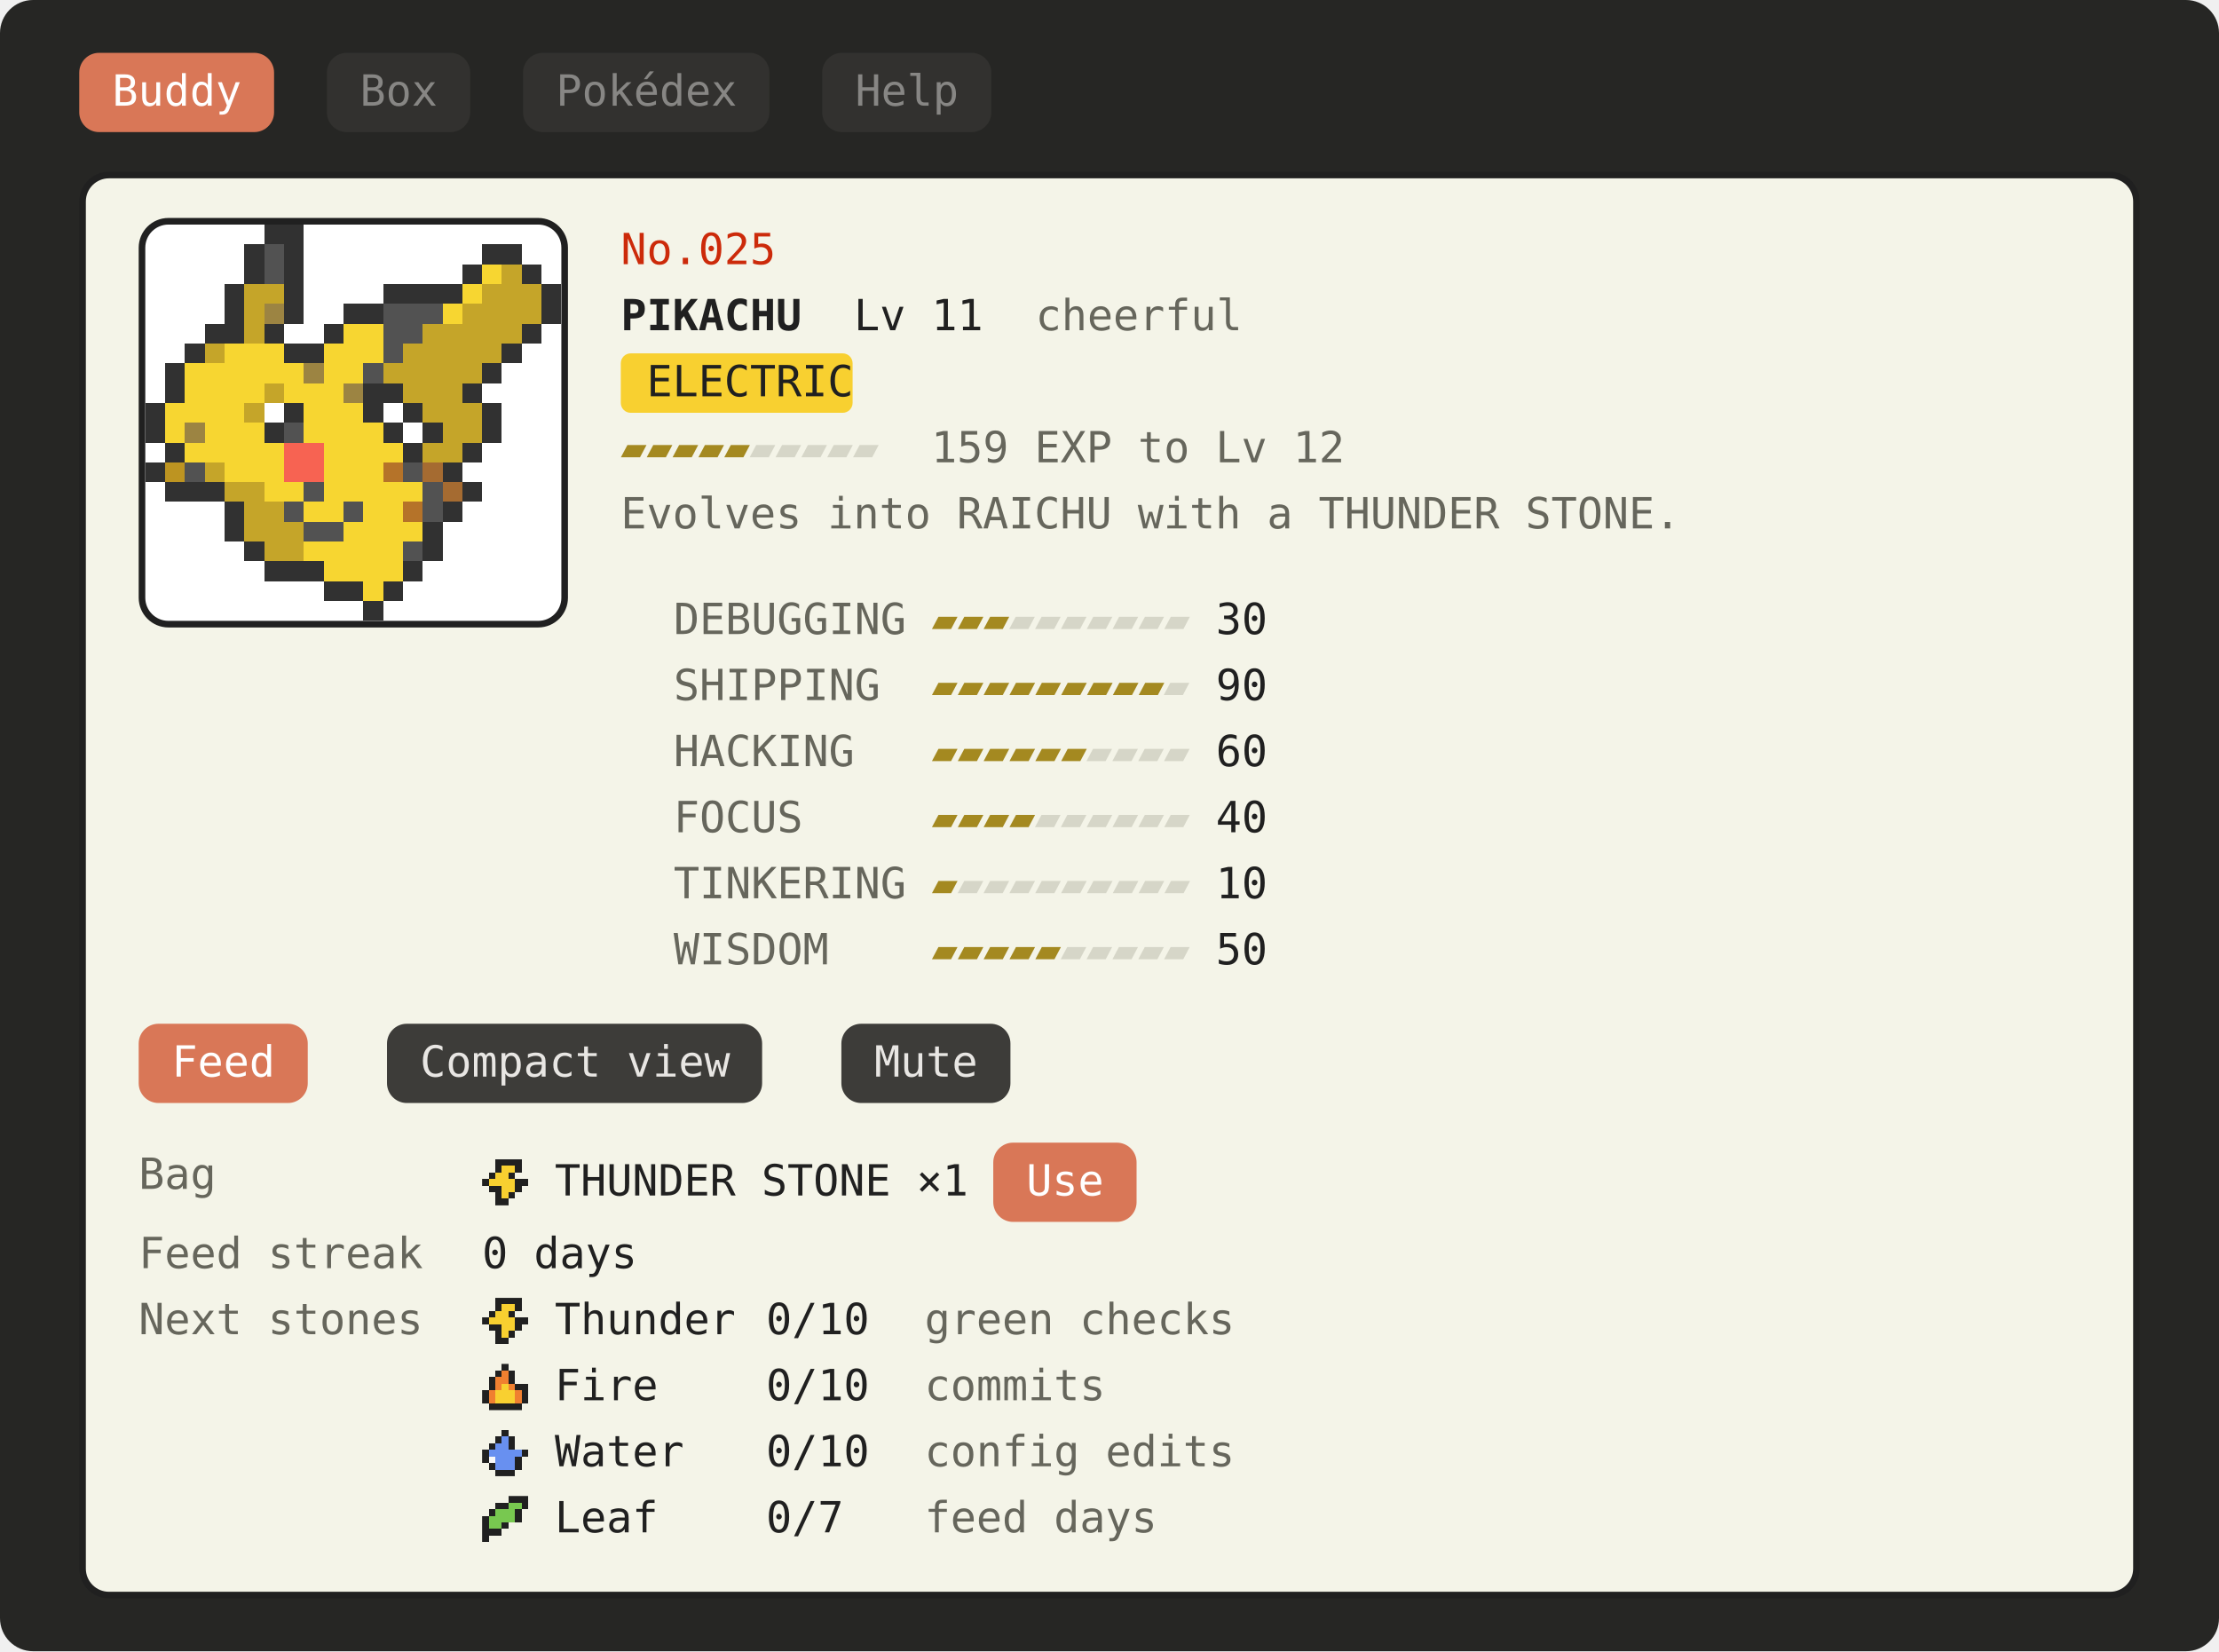
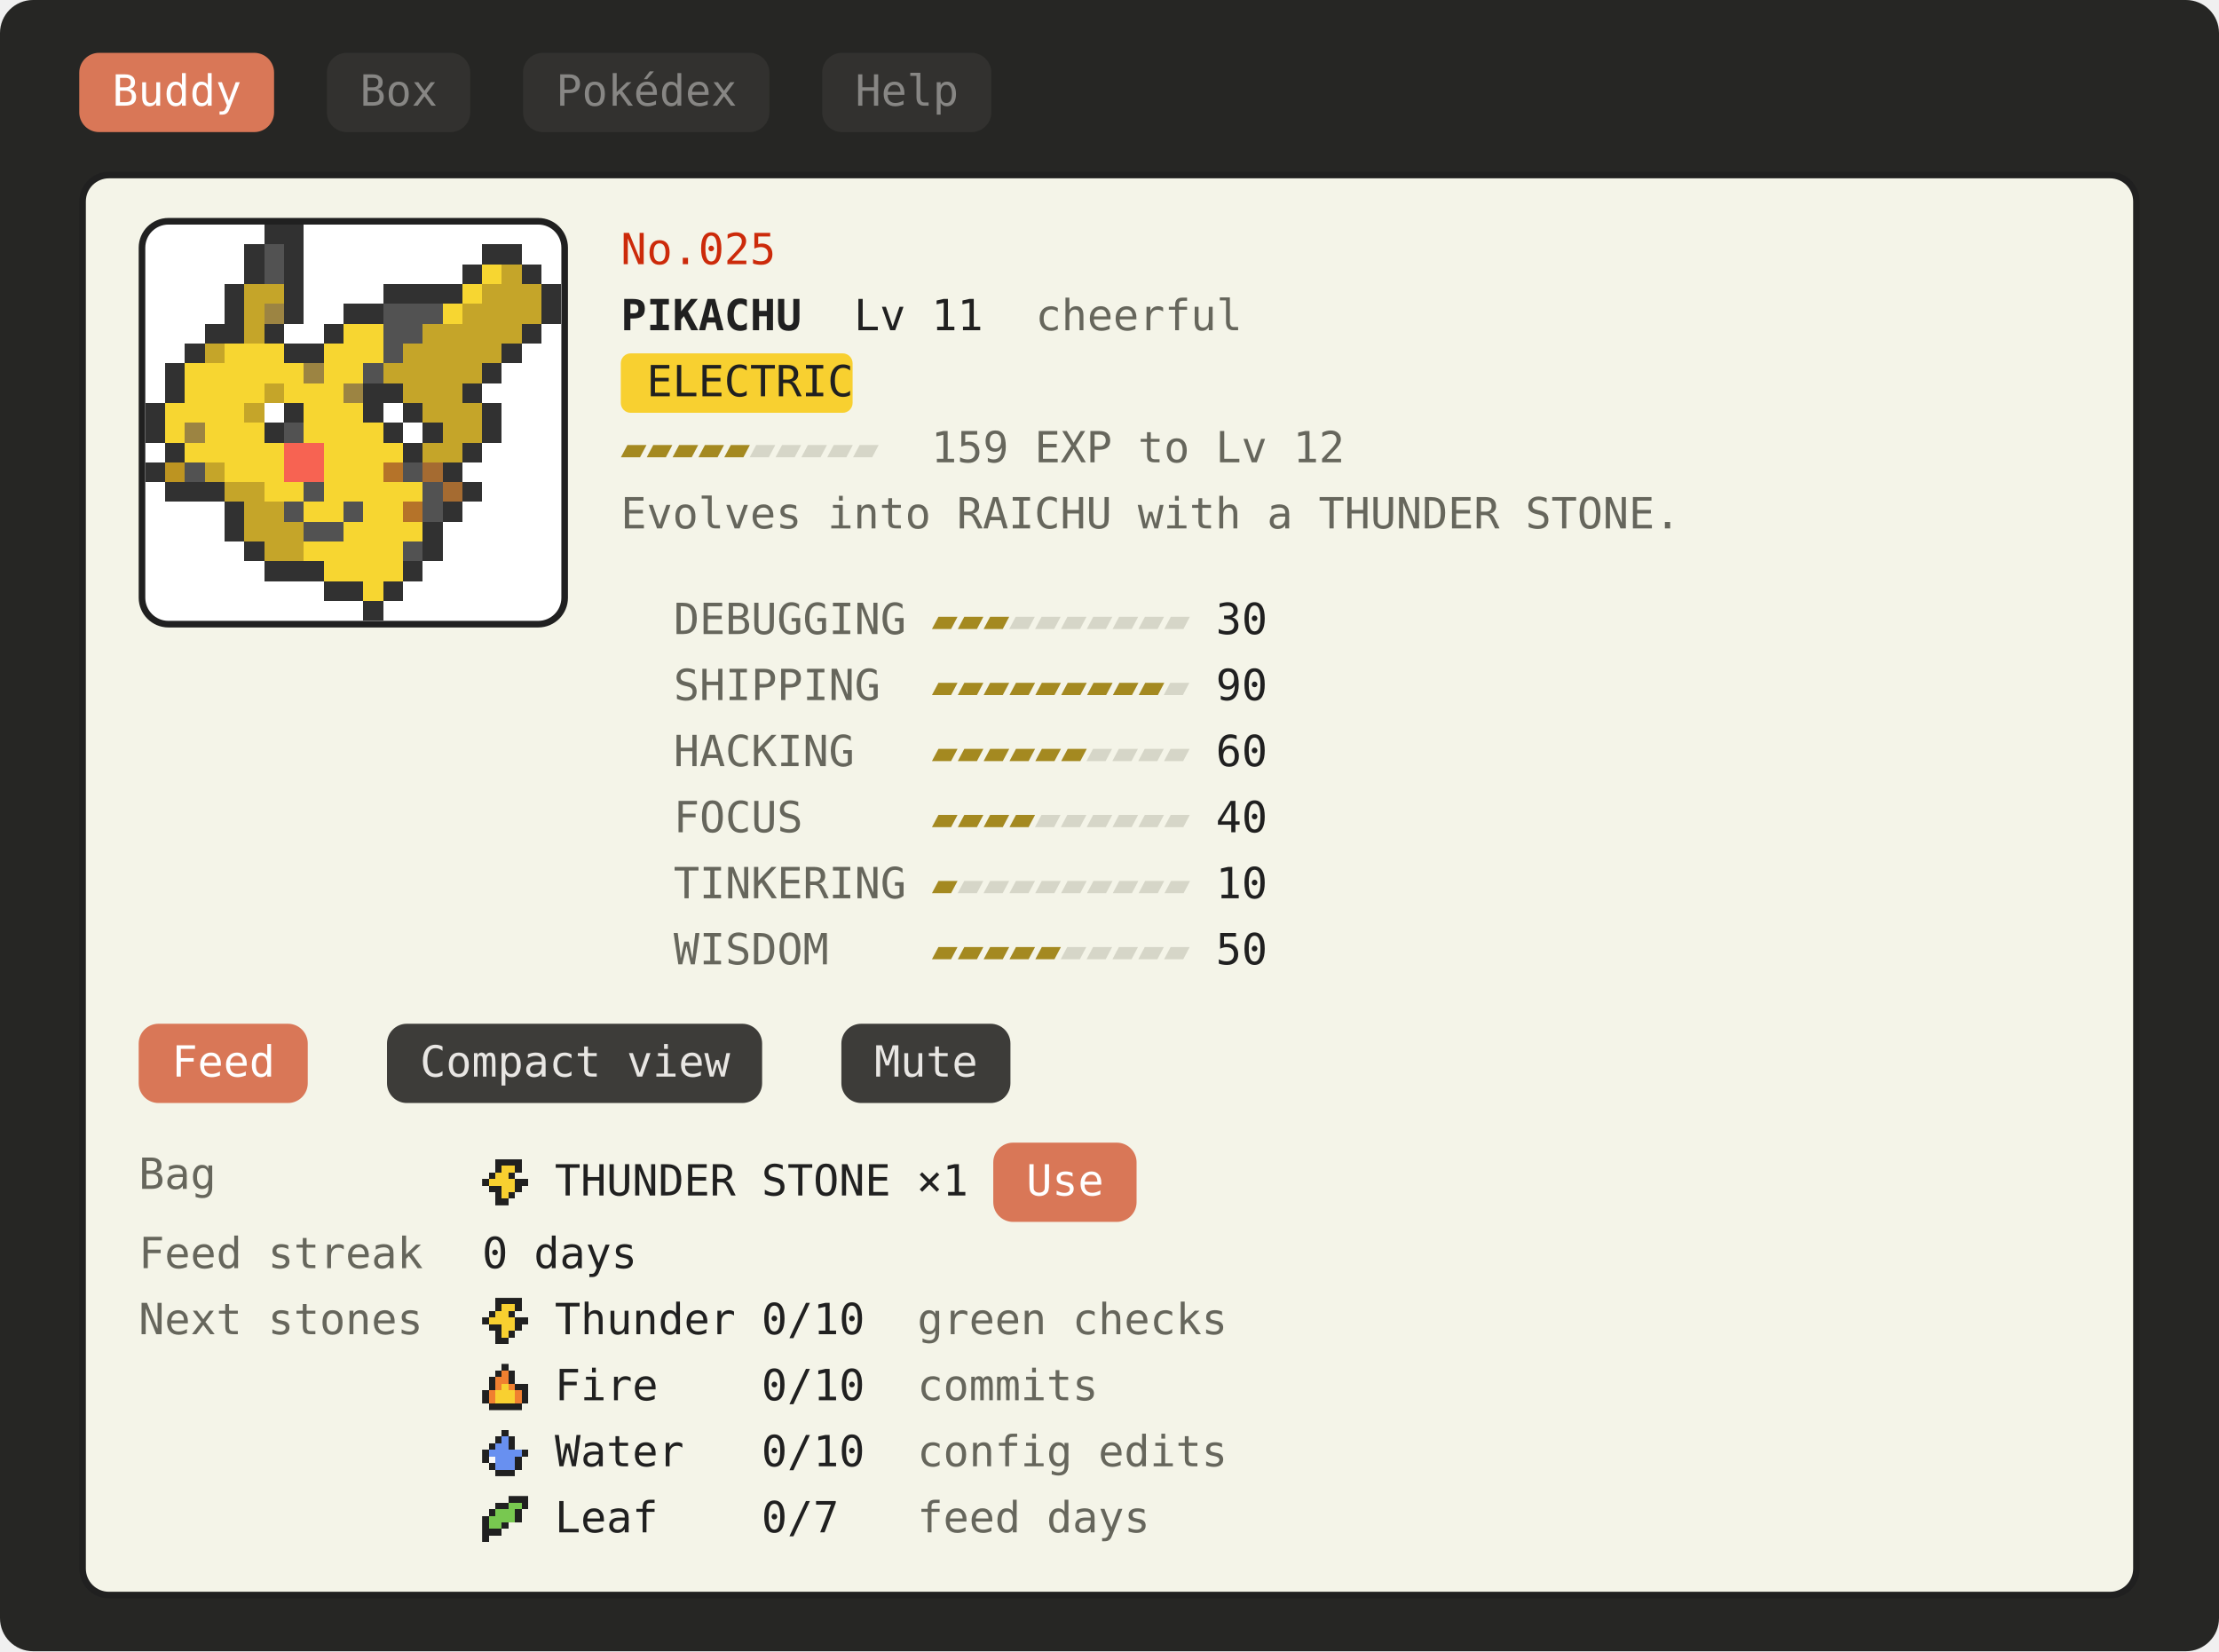
<svg xmlns="http://www.w3.org/2000/svg" width="672" height="500" viewBox="0 0 672 500">
  <rect width="672" height="500" rx="10" fill="#262624" />
  <g font-family="'SF Mono', Menlo, Consolas, monospace" font-size="13" fill="#e8e6e3">
    <g>
      <rect x="24" y="16" width="59" height="24" rx="6" fill="#d97757" />
      <text x="34" y="32" fill="#ffffff">Buddy</text>
    </g>
    <g opacity="0.5">
      <rect x="99" y="16" width="43.4" height="24" rx="6" fill="#3d3c39" />
      <text x="109" y="32" fill="#e8e6e3">Box</text>
    </g>
    <g opacity="0.5">
      <rect x="158.4" y="16" width="74.6" height="24" rx="6" fill="#3d3c39" />
      <text x="168.4" y="32" fill="#e8e6e3">Pokédex</text>
    </g>
    <g opacity="0.5">
      <rect x="249" y="16" width="51.2" height="24" rx="6" fill="#3d3c39" />
      <text x="259" y="32" fill="#e8e6e3">Help</text>
    </g>
    <rect x="25" y="53" width="622" height="430" rx="8" fill="#f4f4e8" stroke="#202020" stroke-width="2" />
    <rect x="43" y="67" width="128" height="122" rx="8" fill="#ffffff" stroke="#202020" stroke-width="2" />
    <svg x="44" y="68" width="126" height="120" viewBox="0 0 21 20" shape-rendering="crispEdges">
      <rect x="6" y="0" width="2" height="1" fill="#313131" />
      <rect x="5" y="1" width="1" height="1" fill="#313131" />
      <rect x="6" y="1" width="1" height="1" fill="#525252" />
      <rect x="7" y="1" width="1" height="1" fill="#313131" />
      <rect x="17" y="1" width="2" height="1" fill="#313131" />
      <rect x="5" y="2" width="1" height="1" fill="#313131" />
      <rect x="6" y="2" width="1" height="1" fill="#525252" />
      <rect x="7" y="2" width="1" height="1" fill="#313131" />
      <rect x="16" y="2" width="1" height="1" fill="#313131" />
      <rect x="17" y="2" width="1" height="1" fill="#f7d631" />
      <rect x="18" y="2" width="1" height="1" fill="#c5a529" />
      <rect x="19" y="2" width="1" height="1" fill="#313131" />
      <rect x="4" y="3" width="1" height="1" fill="#313131" />
      <rect x="5" y="3" width="2" height="1" fill="#c5a529" />
      <rect x="7" y="3" width="1" height="1" fill="#313131" />
      <rect x="12" y="3" width="4" height="1" fill="#313131" />
      <rect x="16" y="3" width="1" height="1" fill="#f7d631" />
      <rect x="17" y="3" width="3" height="1" fill="#c5a529" />
      <rect x="20" y="3" width="1" height="1" fill="#313131" />
      <rect x="4" y="4" width="1" height="1" fill="#313131" />
      <rect x="5" y="4" width="1" height="1" fill="#c5a529" />
      <rect x="6" y="4" width="1" height="1" fill="#9c8442" />
      <rect x="7" y="4" width="1" height="1" fill="#313131" />
      <rect x="10" y="4" width="2" height="1" fill="#313131" />
      <rect x="12" y="4" width="3" height="1" fill="#525252" />
      <rect x="15" y="4" width="1" height="1" fill="#f7d631" />
      <rect x="16" y="4" width="4" height="1" fill="#c5a529" />
      <rect x="20" y="4" width="1" height="1" fill="#313131" />
      <rect x="3" y="5" width="2" height="1" fill="#313131" />
      <rect x="5" y="5" width="1" height="1" fill="#c5a529" />
      <rect x="6" y="5" width="1" height="1" fill="#313131" />
      <rect x="9" y="5" width="1" height="1" fill="#313131" />
      <rect x="10" y="5" width="2" height="1" fill="#f7d631" />
      <rect x="12" y="5" width="2" height="1" fill="#525252" />
      <rect x="14" y="5" width="5" height="1" fill="#c5a529" />
      <rect x="19" y="5" width="1" height="1" fill="#313131" />
      <rect x="2" y="6" width="1" height="1" fill="#313131" />
      <rect x="3" y="6" width="1" height="1" fill="#c5a529" />
      <rect x="4" y="6" width="3" height="1" fill="#f7d631" />
      <rect x="7" y="6" width="2" height="1" fill="#313131" />
      <rect x="9" y="6" width="3" height="1" fill="#f7d631" />
      <rect x="12" y="6" width="1" height="1" fill="#525252" />
      <rect x="13" y="6" width="5" height="1" fill="#c5a529" />
      <rect x="18" y="6" width="1" height="1" fill="#313131" />
      <rect x="1" y="7" width="1" height="1" fill="#313131" />
      <rect x="2" y="7" width="6" height="1" fill="#f7d631" />
      <rect x="8" y="7" width="1" height="1" fill="#9c8442" />
      <rect x="9" y="7" width="2" height="1" fill="#f7d631" />
      <rect x="11" y="7" width="1" height="1" fill="#525252" />
      <rect x="12" y="7" width="5" height="1" fill="#c5a529" />
      <rect x="17" y="7" width="1" height="1" fill="#313131" />
      <rect x="1" y="8" width="1" height="1" fill="#313131" />
      <rect x="2" y="8" width="4" height="1" fill="#f7d631" />
      <rect x="6" y="8" width="1" height="1" fill="#c5a529" />
      <rect x="7" y="8" width="3" height="1" fill="#f7d631" />
      <rect x="10" y="8" width="1" height="1" fill="#9c8442" />
      <rect x="11" y="8" width="2" height="1" fill="#313131" />
      <rect x="13" y="8" width="3" height="1" fill="#c5a529" />
      <rect x="16" y="8" width="1" height="1" fill="#313131" />
      <rect x="0" y="9" width="1" height="1" fill="#313131" />
      <rect x="1" y="9" width="4" height="1" fill="#f7d631" />
      <rect x="5" y="9" width="1" height="1" fill="#c5a529" />
      <rect x="6" y="9" width="1" height="1" fill="#ffffff" />
      <rect x="7" y="9" width="1" height="1" fill="#313131" />
      <rect x="8" y="9" width="3" height="1" fill="#f7d631" />
      <rect x="11" y="9" width="1" height="1" fill="#313131" />
      <rect x="13" y="9" width="1" height="1" fill="#313131" />
      <rect x="14" y="9" width="3" height="1" fill="#c5a529" />
      <rect x="17" y="9" width="1" height="1" fill="#313131" />
      <rect x="0" y="10" width="1" height="1" fill="#313131" />
      <rect x="1" y="10" width="1" height="1" fill="#f7d631" />
      <rect x="2" y="10" width="1" height="1" fill="#9c8442" />
      <rect x="3" y="10" width="3" height="1" fill="#f7d631" />
      <rect x="6" y="10" width="1" height="1" fill="#313131" />
      <rect x="7" y="10" width="1" height="1" fill="#525252" />
      <rect x="8" y="10" width="4" height="1" fill="#f7d631" />
      <rect x="12" y="10" width="1" height="1" fill="#313131" />
      <rect x="14" y="10" width="1" height="1" fill="#313131" />
      <rect x="15" y="10" width="2" height="1" fill="#c5a529" />
      <rect x="17" y="10" width="1" height="1" fill="#313131" />
      <rect x="1" y="11" width="1" height="1" fill="#313131" />
      <rect x="2" y="11" width="5" height="1" fill="#f7d631" />
      <rect x="7" y="11" width="2" height="1" fill="#f76352" />
      <rect x="9" y="11" width="4" height="1" fill="#f7d631" />
      <rect x="13" y="11" width="1" height="1" fill="#313131" />
      <rect x="14" y="11" width="2" height="1" fill="#c5a529" />
      <rect x="16" y="11" width="1" height="1" fill="#313131" />
      <rect x="0" y="12" width="1" height="1" fill="#313131" />
      <rect x="1" y="12" width="1" height="1" fill="#bd9421" />
      <rect x="2" y="12" width="1" height="1" fill="#525252" />
      <rect x="3" y="12" width="1" height="1" fill="#c5a529" />
      <rect x="4" y="12" width="3" height="1" fill="#f7d631" />
      <rect x="7" y="12" width="2" height="1" fill="#f76352" />
      <rect x="9" y="12" width="3" height="1" fill="#f7d631" />
      <rect x="12" y="12" width="1" height="1" fill="#b57329" />
      <rect x="13" y="12" width="1" height="1" fill="#525252" />
      <rect x="14" y="12" width="1" height="1" fill="#a56b31" />
      <rect x="15" y="12" width="1" height="1" fill="#313131" />
      <rect x="1" y="13" width="3" height="1" fill="#313131" />
      <rect x="4" y="13" width="2" height="1" fill="#c5a529" />
      <rect x="6" y="13" width="2" height="1" fill="#f7d631" />
      <rect x="8" y="13" width="1" height="1" fill="#525252" />
      <rect x="9" y="13" width="5" height="1" fill="#f7d631" />
      <rect x="14" y="13" width="1" height="1" fill="#525252" />
      <rect x="15" y="13" width="1" height="1" fill="#a56b31" />
      <rect x="16" y="13" width="1" height="1" fill="#313131" />
      <rect x="4" y="14" width="1" height="1" fill="#313131" />
      <rect x="5" y="14" width="2" height="1" fill="#c5a529" />
      <rect x="7" y="14" width="1" height="1" fill="#525252" />
      <rect x="8" y="14" width="2" height="1" fill="#f7d631" />
      <rect x="10" y="14" width="1" height="1" fill="#525252" />
      <rect x="11" y="14" width="2" height="1" fill="#f7d631" />
      <rect x="13" y="14" width="1" height="1" fill="#b57329" />
      <rect x="14" y="14" width="1" height="1" fill="#525252" />
      <rect x="15" y="14" width="1" height="1" fill="#313131" />
      <rect x="4" y="15" width="1" height="1" fill="#313131" />
      <rect x="5" y="15" width="3" height="1" fill="#c5a529" />
      <rect x="8" y="15" width="2" height="1" fill="#525252" />
      <rect x="10" y="15" width="4" height="1" fill="#f7d631" />
      <rect x="14" y="15" width="1" height="1" fill="#313131" />
      <rect x="5" y="16" width="1" height="1" fill="#313131" />
      <rect x="6" y="16" width="2" height="1" fill="#c5a529" />
      <rect x="8" y="16" width="5" height="1" fill="#f7d631" />
      <rect x="13" y="16" width="1" height="1" fill="#525252" />
      <rect x="14" y="16" width="1" height="1" fill="#313131" />
      <rect x="6" y="17" width="3" height="1" fill="#313131" />
      <rect x="9" y="17" width="4" height="1" fill="#f7d631" />
      <rect x="13" y="17" width="1" height="1" fill="#313131" />
      <rect x="9" y="18" width="2" height="1" fill="#313131" />
      <rect x="11" y="18" width="1" height="1" fill="#f7d631" />
      <rect x="12" y="18" width="1" height="1" fill="#313131" />
      <rect x="11" y="19" width="1" height="1" fill="#313131" />
    </svg>
    <text x="188" y="80" xml:space="preserve" fill="#cc2a0a">No.025</text>
    <text x="188" y="100" xml:space="preserve" fill="#202020" font-weight="700">PIKACHU</text>
    <text x="258.6" y="100" xml:space="preserve" fill="#202020">Lv 11</text>
    <text x="313.6" y="100" xml:space="preserve" fill="#66665c">cheerful</text>
    <rect x="188" y="107" width="70.2" height="18" rx="3" fill="#f8d030" />
    <text x="188" y="120" xml:space="preserve" fill="#202020"> ELECTRIC</text>
    <text x="188" y="140" xml:space="preserve" fill="#a48920">▰▰▰▰▰</text>
    <text x="227" y="140" xml:space="preserve" fill="#d6d6c8">▰▰▰▰▰</text>
    <text x="282" y="140" xml:space="preserve" fill="#66665c">159 EXP to Lv 12</text>
    <text x="188" y="160" xml:space="preserve" fill="#66665c">Evolves into RAICHU with a THUNDER STONE.</text>
    <text x="204" y="192" xml:space="preserve" fill="#66665c">DEBUGGING</text>
    <text x="204" y="212" xml:space="preserve" fill="#66665c">SHIPPING</text>
    <text x="204" y="232" xml:space="preserve" fill="#66665c">HACKING</text>
    <text x="204" y="252" xml:space="preserve" fill="#66665c">FOCUS</text>
    <text x="204" y="272" xml:space="preserve" fill="#66665c">TINKERING</text>
    <text x="204" y="292" xml:space="preserve" fill="#66665c">WISDOM</text>
    <text x="282.2" y="192" xml:space="preserve" fill="#a48920">▰▰▰</text>
    <text x="305.6" y="192" xml:space="preserve" fill="#d6d6c8">▰▰▰▰▰▰▰</text>
    <text x="282.2" y="212" xml:space="preserve" fill="#a48920">▰▰▰▰▰▰▰▰▰</text>
    <text x="352.4" y="212" xml:space="preserve" fill="#d6d6c8">▰</text>
    <text x="282.2" y="232" xml:space="preserve" fill="#a48920">▰▰▰▰▰▰</text>
    <text x="329" y="232" xml:space="preserve" fill="#d6d6c8">▰▰▰▰</text>
    <text x="282.2" y="252" xml:space="preserve" fill="#a48920">▰▰▰▰</text>
    <text x="313.4" y="252" xml:space="preserve" fill="#d6d6c8">▰▰▰▰▰▰</text>
    <text x="282.2" y="272" xml:space="preserve" fill="#a48920">▰</text>
    <text x="290" y="272" xml:space="preserve" fill="#d6d6c8">▰▰▰▰▰▰▰▰▰</text>
    <text x="282.2" y="292" xml:space="preserve" fill="#a48920">▰▰▰▰▰</text>
    <text x="321.2" y="292" xml:space="preserve" fill="#d6d6c8">▰▰▰▰▰</text>
    <text x="368.2" y="192" xml:space="preserve" fill="#202020">30</text>
    <text x="368.2" y="212" xml:space="preserve" fill="#202020">90</text>
    <text x="368.2" y="232" xml:space="preserve" fill="#202020">60</text>
    <text x="368.2" y="252" xml:space="preserve" fill="#202020">40</text>
    <text x="368.2" y="272" xml:space="preserve" fill="#202020">10</text>
    <text x="368.2" y="292" xml:space="preserve" fill="#202020">50</text>
    <g>
      <rect x="42" y="310" width="51.2" height="24" rx="6" fill="#d97757" />
      <text x="52" y="326" fill="#ffffff">Feed</text>
    </g>
    <g>
      <rect x="117.2" y="310" width="113.6" height="24" rx="6" fill="#3d3c39" />
      <text x="127.2" y="326" fill="#e8e6e3">Compact view</text>
    </g>
    <g>
      <rect x="254.8" y="310" width="51.2" height="24" rx="6" fill="#3d3c39" />
      <text x="264.8" y="326" fill="#e8e6e3">Mute</text>
    </g>
    <text x="42" y="360" xml:space="preserve" fill="#66665c">Bag</text>
    <svg x="146" y="351" width="14" height="14" viewBox="0 0 7 7" shape-rendering="crispEdges">
      <rect x="2" y="0" width="4" height="1" fill="#202020" />
      <rect x="2" y="1" width="1" height="1" fill="#202020" />
      <rect x="3" y="1" width="2" height="1" fill="#f8d030" />
      <rect x="5" y="1" width="1" height="1" fill="#202020" />
      <rect x="1" y="2" width="1" height="1" fill="#202020" />
      <rect x="2" y="2" width="2" height="1" fill="#f8d030" />
      <rect x="4" y="2" width="1" height="1" fill="#202020" />
      <rect x="0" y="3" width="1" height="1" fill="#202020" />
      <rect x="1" y="3" width="4" height="1" fill="#f8d030" />
      <rect x="5" y="3" width="2" height="1" fill="#202020" />
      <rect x="1" y="4" width="2" height="1" fill="#202020" />
      <rect x="3" y="4" width="2" height="1" fill="#f8d030" />
      <rect x="5" y="4" width="1" height="1" fill="#202020" />
      <rect x="2" y="5" width="1" height="1" fill="#202020" />
      <rect x="3" y="5" width="1" height="1" fill="#f8d030" />
      <rect x="4" y="5" width="1" height="1" fill="#202020" />
      <rect x="2" y="6" width="2" height="1" fill="#202020" />
    </svg>
    <text x="168" y="362" xml:space="preserve" fill="#202020">THUNDER STONE ×1</text>
    <g>
      <rect x="300.8" y="346" width="43.4" height="24" rx="6" fill="#d97757" />
      <text x="310.8" y="362" fill="#ffffff">Use</text>
    </g>
    <text x="42" y="384" xml:space="preserve" fill="#66665c">Feed streak</text>
    <text x="146" y="384" xml:space="preserve" fill="#202020">0 days</text>
    <text x="42" y="404" xml:space="preserve" fill="#66665c">Next stones</text>
    <svg x="146" y="393" width="14" height="14" viewBox="0 0 7 7" shape-rendering="crispEdges">
      <rect x="2" y="0" width="4" height="1" fill="#202020" />
      <rect x="2" y="1" width="1" height="1" fill="#202020" />
      <rect x="3" y="1" width="2" height="1" fill="#f8d030" />
      <rect x="5" y="1" width="1" height="1" fill="#202020" />
      <rect x="1" y="2" width="1" height="1" fill="#202020" />
      <rect x="2" y="2" width="2" height="1" fill="#f8d030" />
      <rect x="4" y="2" width="1" height="1" fill="#202020" />
      <rect x="0" y="3" width="1" height="1" fill="#202020" />
      <rect x="1" y="3" width="4" height="1" fill="#f8d030" />
      <rect x="5" y="3" width="2" height="1" fill="#202020" />
      <rect x="1" y="4" width="2" height="1" fill="#202020" />
      <rect x="3" y="4" width="2" height="1" fill="#f8d030" />
      <rect x="5" y="4" width="1" height="1" fill="#202020" />
      <rect x="2" y="5" width="1" height="1" fill="#202020" />
      <rect x="3" y="5" width="1" height="1" fill="#f8d030" />
      <rect x="4" y="5" width="1" height="1" fill="#202020" />
      <rect x="2" y="6" width="2" height="1" fill="#202020" />
    </svg>
    <text x="168" y="404" xml:space="preserve" fill="#202020">Thunder</text>
-     <text x="232" y="404" xml:space="preserve" fill="#202020">0/10</text>
-     <text x="280" y="404" xml:space="preserve" fill="#66665c">green checks</text>
    <svg x="146" y="413" width="14" height="14" viewBox="0 0 7 7" shape-rendering="crispEdges">
      <rect x="3" y="0" width="1" height="1" fill="#202020" />
      <rect x="2" y="1" width="1" height="1" fill="#202020" />
      <rect x="3" y="1" width="1" height="1" fill="#f08030" />
      <rect x="4" y="1" width="1" height="1" fill="#202020" />
      <rect x="1" y="2" width="1" height="1" fill="#202020" />
      <rect x="2" y="2" width="2" height="1" fill="#f08030" />
      <rect x="4" y="2" width="1" height="1" fill="#202020" />
      <rect x="1" y="3" width="1" height="1" fill="#202020" />
      <rect x="2" y="3" width="1" height="1" fill="#f08030" />
      <rect x="3" y="3" width="1" height="1" fill="#f8d030" />
      <rect x="4" y="3" width="1" height="1" fill="#f08030" />
      <rect x="5" y="3" width="2" height="1" fill="#202020" />
      <rect x="0" y="4" width="1" height="1" fill="#202020" />
      <rect x="1" y="4" width="1" height="1" fill="#f08030" />
      <rect x="2" y="4" width="3" height="1" fill="#f8d030" />
      <rect x="5" y="4" width="1" height="1" fill="#f08030" />
      <rect x="6" y="4" width="1" height="1" fill="#202020" />
      <rect x="0" y="5" width="1" height="1" fill="#202020" />
      <rect x="1" y="5" width="1" height="1" fill="#f08030" />
      <rect x="2" y="5" width="3" height="1" fill="#f8d030" />
      <rect x="5" y="5" width="1" height="1" fill="#f08030" />
      <rect x="6" y="5" width="1" height="1" fill="#202020" />
      <rect x="1" y="6" width="5" height="1" fill="#202020" />
    </svg>
    <text x="168" y="424" xml:space="preserve" fill="#202020">Fire</text>
-     <text x="232" y="424" xml:space="preserve" fill="#202020">0/10</text>
-     <text x="280" y="424" xml:space="preserve" fill="#66665c">commits</text>
    <svg x="146" y="433" width="14" height="14" viewBox="0 0 7 7" shape-rendering="crispEdges">
      <rect x="3" y="0" width="1" height="1" fill="#202020" />
      <rect x="2" y="1" width="1" height="1" fill="#202020" />
      <rect x="3" y="1" width="1" height="1" fill="#6890f0" />
      <rect x="4" y="1" width="1" height="1" fill="#202020" />
      <rect x="1" y="2" width="1" height="1" fill="#202020" />
      <rect x="2" y="2" width="2" height="1" fill="#6890f0" />
      <rect x="4" y="2" width="1" height="1" fill="#202020" />
      <rect x="0" y="3" width="1" height="1" fill="#202020" />
      <rect x="1" y="3" width="5" height="1" fill="#6890f0" />
      <rect x="6" y="3" width="1" height="1" fill="#202020" />
      <rect x="0" y="4" width="1" height="1" fill="#202020" />
      <rect x="1" y="4" width="1" height="1" fill="#f8f8f8" />
      <rect x="2" y="4" width="3" height="1" fill="#6890f0" />
      <rect x="5" y="4" width="1" height="1" fill="#202020" />
      <rect x="1" y="5" width="1" height="1" fill="#202020" />
      <rect x="2" y="5" width="3" height="1" fill="#6890f0" />
      <rect x="5" y="5" width="1" height="1" fill="#202020" />
      <rect x="2" y="6" width="3" height="1" fill="#202020" />
    </svg>
    <text x="168" y="444" xml:space="preserve" fill="#202020">Water</text>
-     <text x="232" y="444" xml:space="preserve" fill="#202020">0/10</text>
-     <text x="280" y="444" xml:space="preserve" fill="#66665c">config edits</text>
    <svg x="146" y="453" width="14" height="14" viewBox="0 0 7 7" shape-rendering="crispEdges">
      <rect x="4" y="0" width="3" height="1" fill="#202020" />
      <rect x="2" y="1" width="2" height="1" fill="#202020" />
      <rect x="4" y="1" width="2" height="1" fill="#78c850" />
      <rect x="6" y="1" width="1" height="1" fill="#202020" />
      <rect x="1" y="2" width="1" height="1" fill="#202020" />
      <rect x="2" y="2" width="3" height="1" fill="#78c850" />
      <rect x="5" y="2" width="1" height="1" fill="#202020" />
      <rect x="0" y="3" width="1" height="1" fill="#202020" />
      <rect x="1" y="3" width="4" height="1" fill="#78c850" />
      <rect x="5" y="3" width="1" height="1" fill="#202020" />
      <rect x="0" y="4" width="1" height="1" fill="#202020" />
      <rect x="1" y="4" width="2" height="1" fill="#78c850" />
      <rect x="3" y="4" width="1" height="1" fill="#202020" />
      <rect x="0" y="5" width="3" height="1" fill="#202020" />
      <rect x="0" y="6" width="1" height="1" fill="#202020" />
    </svg>
    <text x="168" y="464" xml:space="preserve" fill="#202020">Leaf</text>
-     <text x="232" y="464" xml:space="preserve" fill="#202020">0/7</text>
-     <text x="280" y="464" xml:space="preserve" fill="#66665c">feed days</text>
+     <text x="230.6" y="404" xml:space="preserve" fill="#202020">0/10</text>
+     <text x="230.6" y="424" xml:space="preserve" fill="#202020">0/10</text>
+     <text x="230.6" y="444" xml:space="preserve" fill="#202020">0/10</text>
+     <text x="230.6" y="464" xml:space="preserve" fill="#202020">0/7</text>
+     <text x="277.8" y="404" xml:space="preserve" fill="#66665c">green checks</text>
+     <text x="277.8" y="424" xml:space="preserve" fill="#66665c">commits</text>
+     <text x="277.8" y="444" xml:space="preserve" fill="#66665c">config edits</text>
+     <text x="277.8" y="464" xml:space="preserve" fill="#66665c">feed days</text>
  </g>
</svg>
